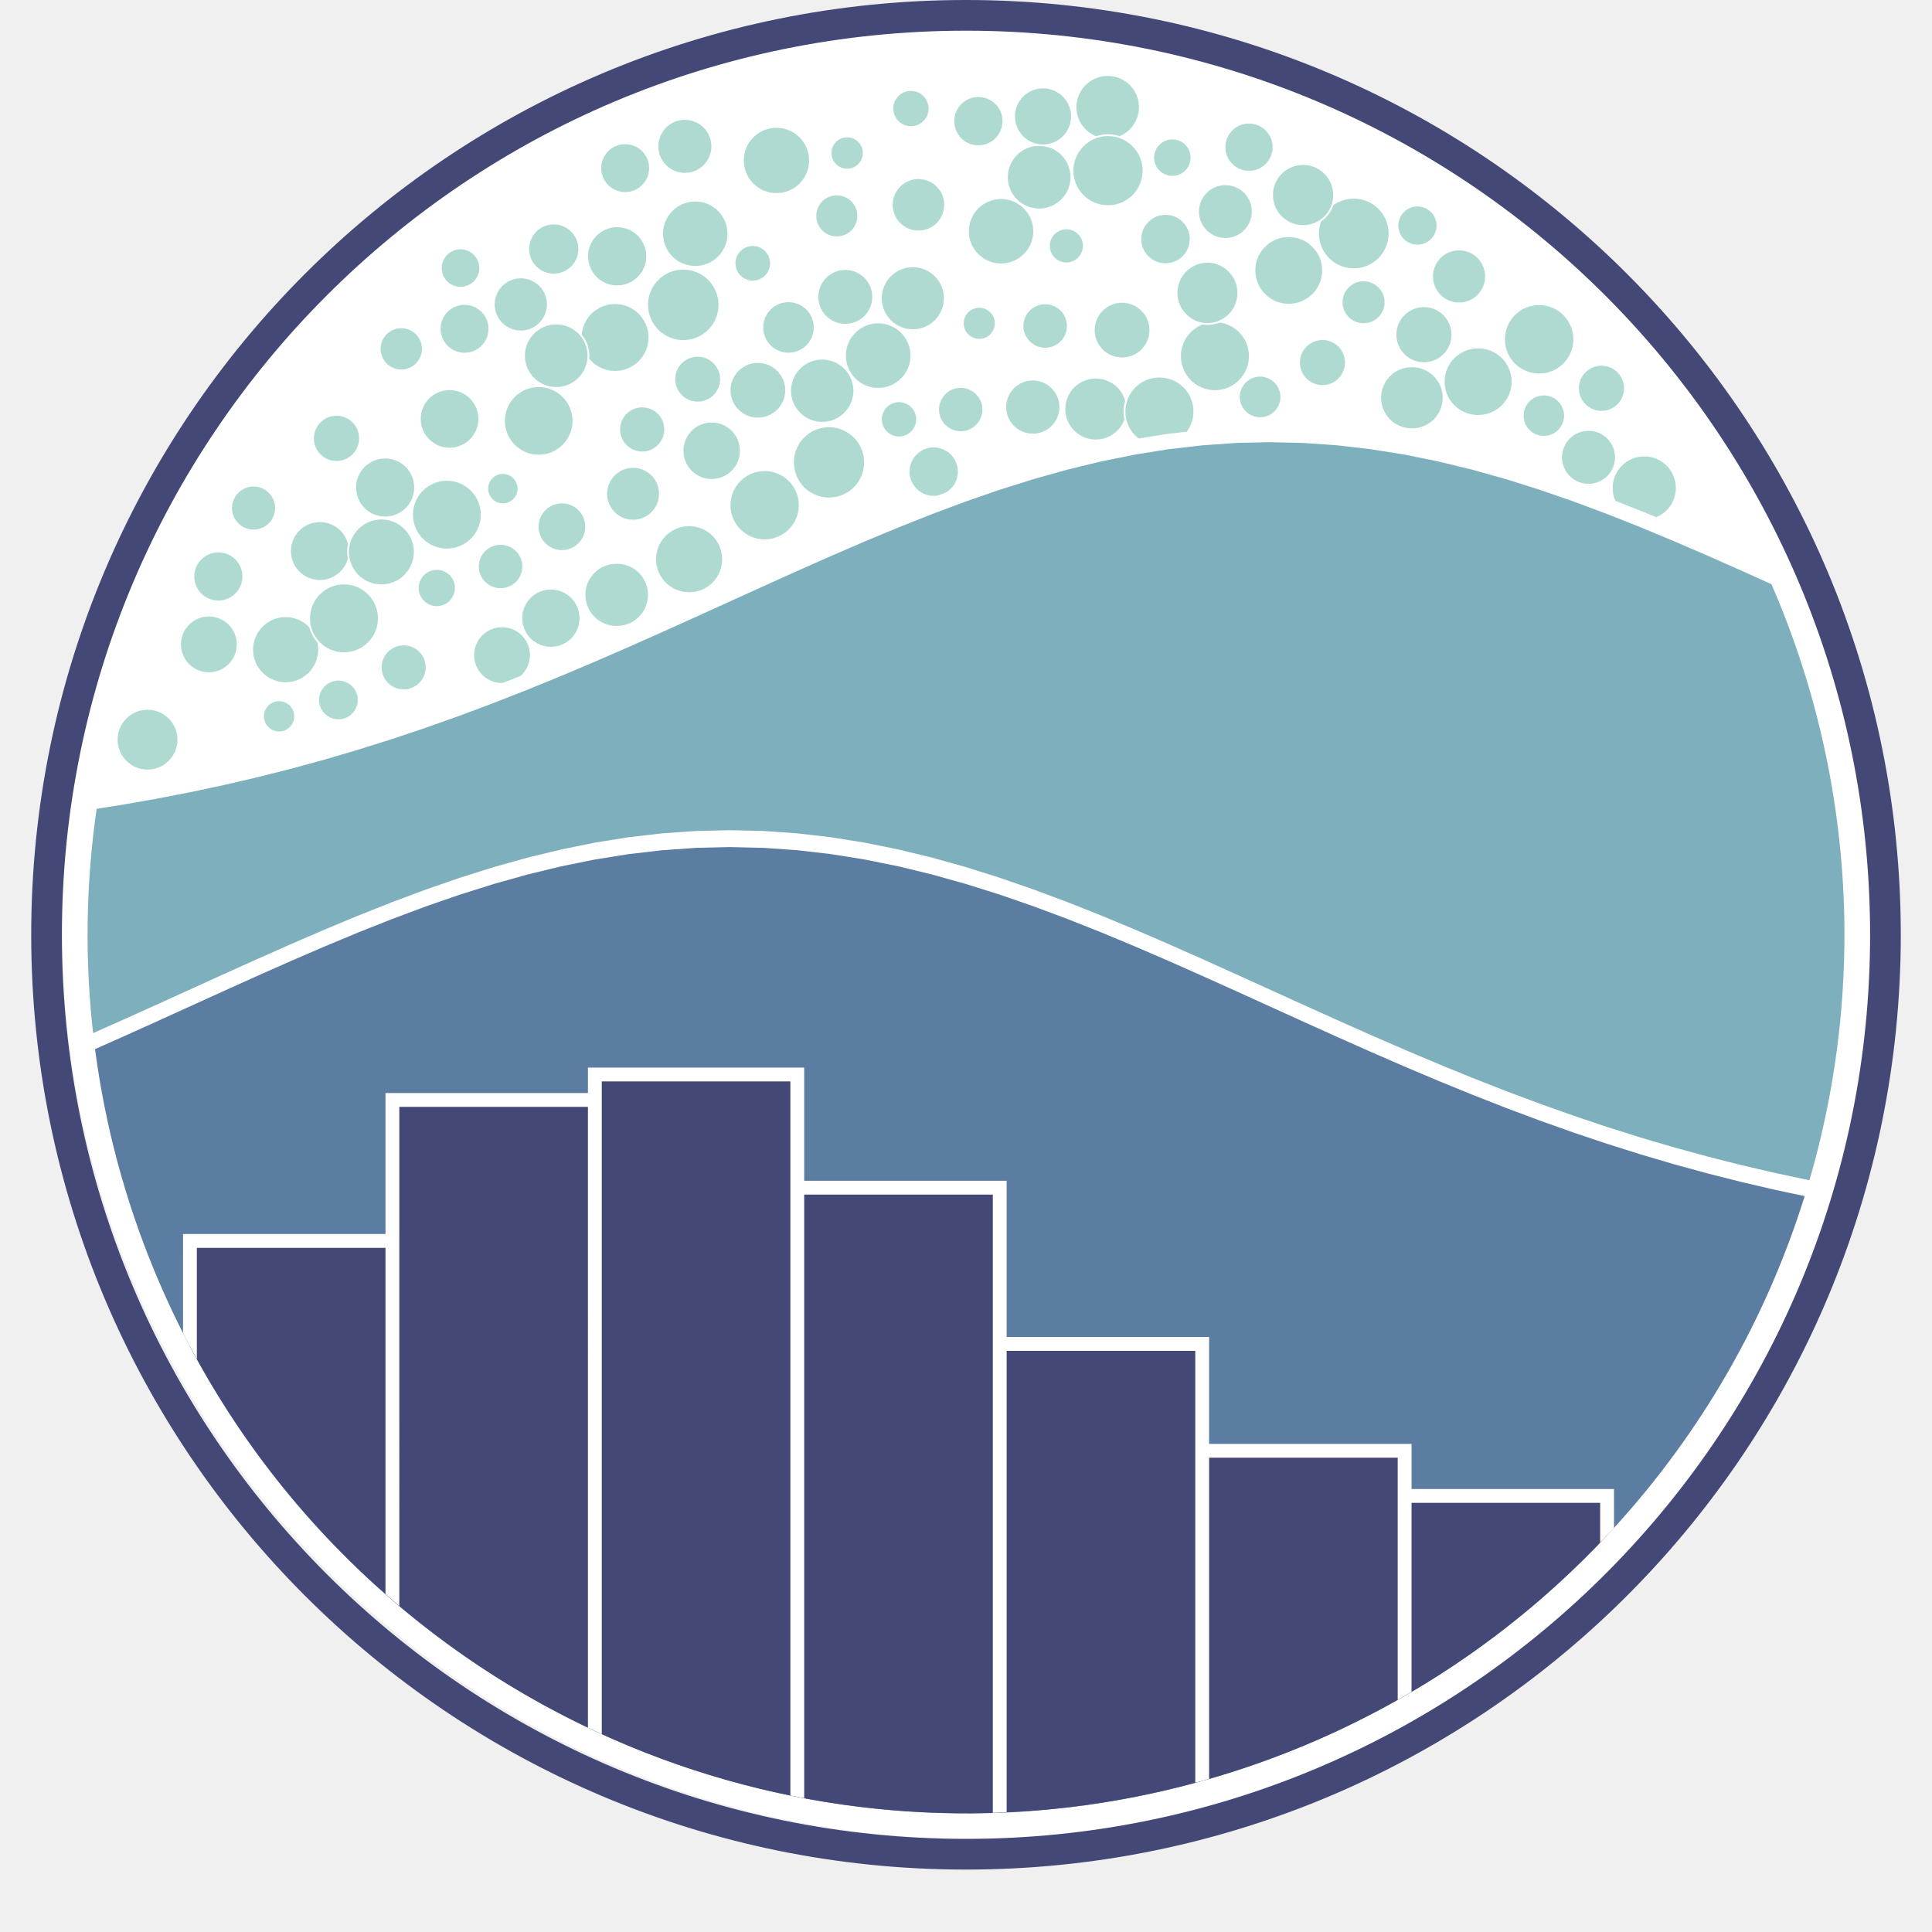
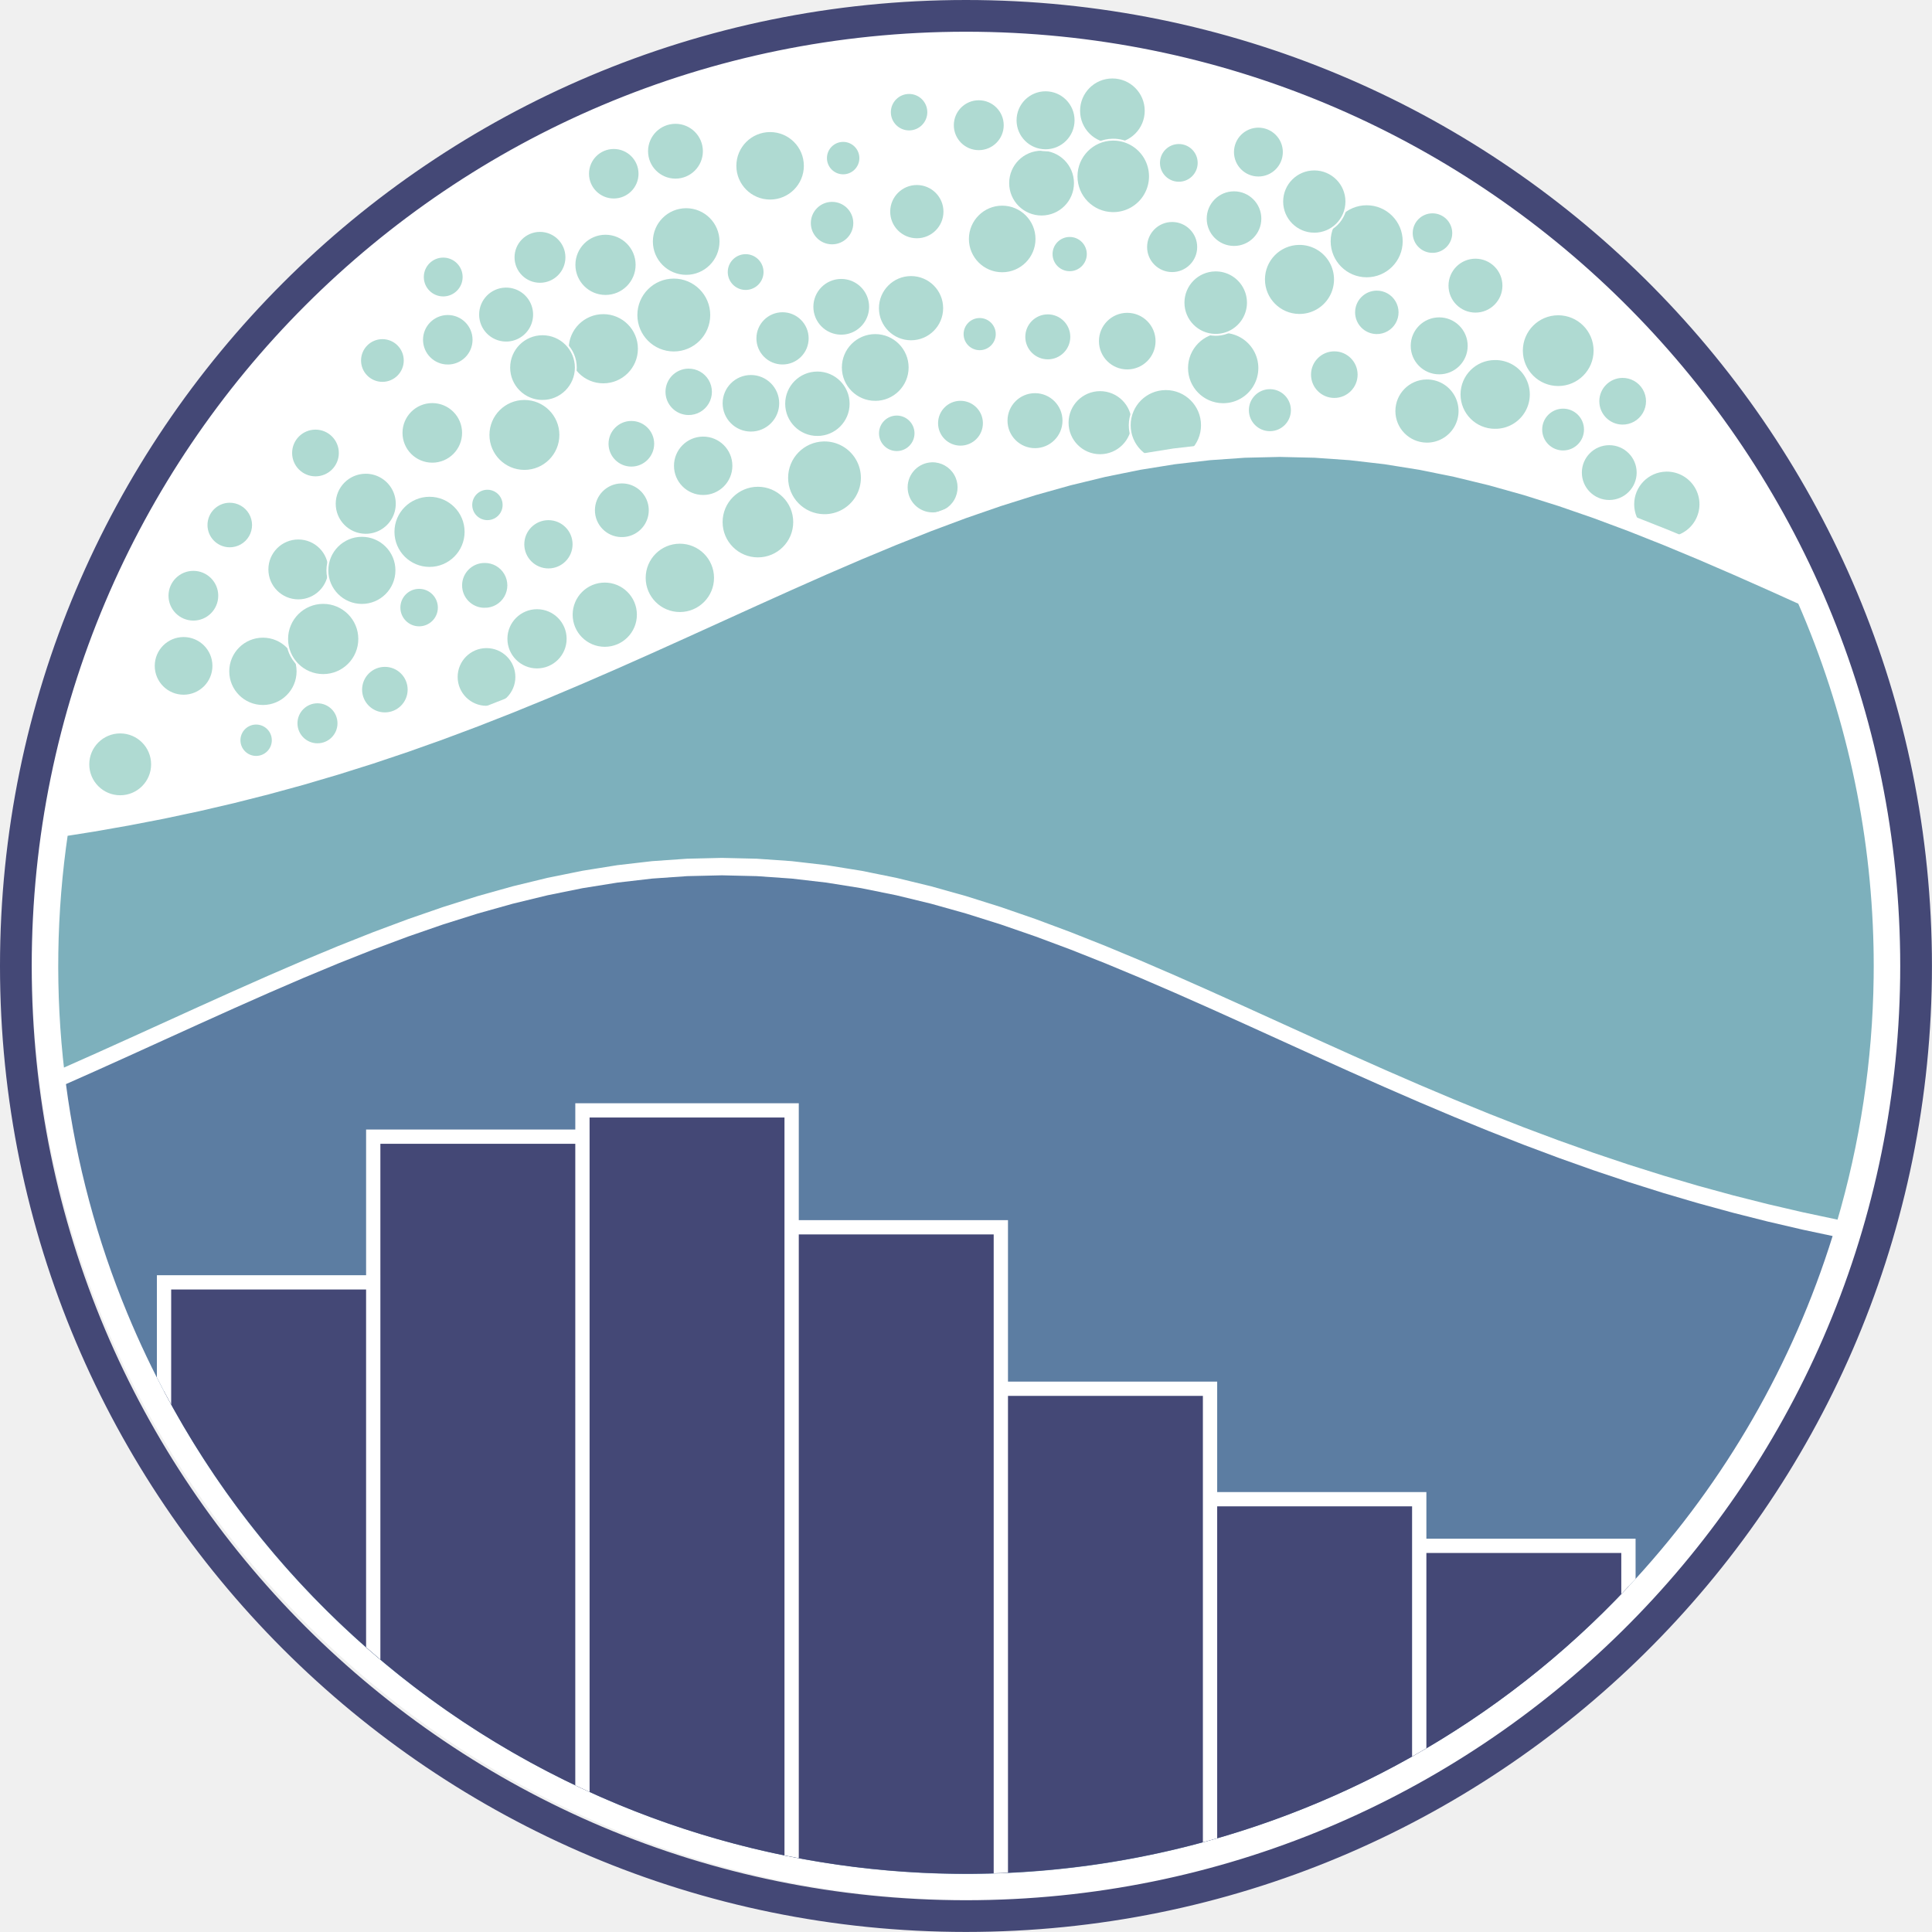
- <svg xmlns="http://www.w3.org/2000/svg" height="2500" preserveAspectRatio="xMidYMid" viewBox="0 0 255.993 264.541" width="2500">
-   <path d="m128.902 2.393a124.702 124.702 0 0 0 -124.7 124.7 124.702 124.702 0 0 0 124.7 124.698 124.702 124.702 0 0 0 124.688-123.115l.01-1.584-.01-1.584a124.702 124.702 0 0 0 -124.688-123.115z" fill="#fff" />
-   <g fill="#afdad2" stroke="#fff" stroke-width=".25">
-     <path d="m100.427 73.98a4.803 4.803 0 1 0 0-9.606 4.803 4.803 0 0 0 0 9.607zm-10.343 7.242a4.652 4.652 0 1 0 0-9.304 4.652 4.652 0 0 0 0 9.304zm-9.949 4.608a4.38 4.38 0 1 0 0-8.759 4.38 4.38 0 0 0 0 8.76zm29.017-17.571a4.946 4.946 0 1 0 0-9.891 4.946 4.946 0 0 0 0 9.89zm-36.482 7.186a3.323 3.323 0 1 0 0-6.647 3.323 3.323 0 0 0 0 6.647zm-8.205 18.204a3.948 3.948 0 1 0 0-7.896 3.948 3.948 0 0 0 0 7.896zm5.022-31.261a4.757 4.757 0 1 0 0-9.514 4.757 4.757 0 0 0 0 9.514zm12.837 8.903a3.68 3.68 0 1 0 0-7.358 3.68 3.68 0 0 0 0 7.358zm63.444-10.981a4.302 4.302 0 1 0 0-8.605 4.302 4.302 0 0 0 0 8.605zm-90.233 22.806a2.608 2.608 0 1 0 0-5.216 2.608 2.608 0 0 0 0 5.216zm8.665-2.456a3.095 3.095 0 1 0 0-6.188 3.095 3.095 0 0 0 0 6.189zm-15.801-9.805a4.103 4.103 0 1 0 0-8.205 4.103 4.103 0 0 0 0 8.205zm16.141-1.809a2.139 2.139 0 1 0 0-4.277 2.139 2.139 0 0 0 0 4.277zm28.635-3.334a3.992 3.992 0 1 0 0-7.985 3.992 3.992 0 0 0 0 7.985zm30.33 2.311a3.446 3.446 0 1 0 0-6.891 3.446 3.446 0 0 0 0 6.89zm6.307-21.496a2.255 2.255 0 1 0 0-4.51 2.255 2.255 0 0 0 0 4.51zm7.331 12.981a3.768 3.768 0 1 0 0-7.536 3.768 3.768 0 0 0 0 7.536zm-37.643-2.198a3.872 3.872 0 1 0 0-7.744 3.872 3.872 0 0 0 0 7.744zm-48.502 37.211a3.142 3.142 0 1 0 0-6.284 3.142 3.142 0 0 0 0 6.284z" />
-     <path d="m154.48 61.132a4.785 4.785 0 1 0 0-9.57 4.785 4.785 0 0 0 0 9.57zm-46.171-3.241a4.392 4.392 0 1 0 0-8.784 4.392 4.392 0 0 0 0 8.784zm-51.029 3.54a4.072 4.072 0 1 0 0-8.144 4.072 4.072 0 0 0 0 8.144zm22.662-10.513a4.708 4.708 0 1 0 0-9.416 4.708 4.708 0 0 0 0 9.416zm88.325 6.34a2.908 2.908 0 1 0 0-5.816 2.908 2.908 0 0 0 0 5.816zm-101.29-11.875a3.7 3.7 0 1 0 0-7.399 3.7 3.7 0 0 0 0 7.399zm16.681 16.567a3.148 3.148 0 1 0 0-6.296 3.148 3.148 0 0 0 0 6.297zm7.541-6.832a3.199 3.199 0 1 0 0-6.397 3.199 3.199 0 0 0 0 6.397zm-49.397 8.125a3.22 3.22 0 1 0 0-6.44 3.22 3.22 0 0 0 0 6.44zm8.868-12.521a2.954 2.954 0 1 0 0-5.908 2.954 2.954 0 0 0 0 5.908zm68.154 9.171a2.476 2.476 0 1 0 0-4.952 2.476 2.476 0 0 0 0 4.952zm-79.294 19.651a4.092 4.092 0 1 0 0-8.185 4.092 4.092 0 0 0 0 8.185zm-9.14-6.9a3.077 3.077 0 1 0 0-6.153 3.077 3.077 0 0 0 0 6.153zm96.879-13.47a3.095 3.095 0 1 0 0-6.19 3.095 3.095 0 0 0 0 6.19zm-70.355 16.069a4.77 4.77 0 1 0 0-9.542 4.77 4.77 0 0 0 0 9.542z" />
-     <path d="m162.01 53.552a4.783 4.783 0 1 0 0-9.565 4.783 4.783 0 0 0 0 9.565zm-119.943 45.065a2.776 2.776 0 1 0 0-5.552 2.776 2.776 0 0 0 0 5.552zm69.34-54.147a3.817 3.817 0 1 0 0-7.633 3.817 3.817 0 0 0 0 7.633zm79.294 5.256a3.899 3.899 0 1 0 0-7.798 3.899 3.899 0 0 0 0 7.798zm-51.864-1.986a3.104 3.104 0 1 0 0-6.21 3.104 3.104 0 0 0 0 6.21zm-67.679 40.953a4.047 4.047 0 1 0 0-8.094 4.047 4.047 0 0 0 0 8.094zm78.208-39.617a3.875 3.875 0 1 0 0-7.75 3.875 3.875 0 0 0 0 7.75zm27.438 3.777a3.211 3.211 0 1 0 0-6.423 3.211 3.211 0 0 0 0 6.423zm30.314 6.96a2.895 2.895 0 1 0 0-5.79 2.895 2.895 0 0 0 0 5.79zm-108.316-21.269a2.495 2.495 0 1 0 0-4.99 2.495 2.495 0 0 0 0 4.99zm22.683-6.848a3.652 3.652 0 1 0 0-7.305 3.652 3.652 0 0 0 0 7.305zm84.987 19.578a4.812 4.812 0 1 0 0-9.624 4.812 4.812 0 0 0 0 9.624zm-90.498 1.966a4.547 4.547 0 1 0 0-9.095 4.547 4.547 0 0 0 0 9.095zm16.823-17.04a4.536 4.536 0 1 0 0-9.073 4.536 4.536 0 0 0 0 9.072zm39.323 5.525a4.7 4.7 0 1 0 0-9.399 4.7 4.7 0 0 0 0 9.399zm48.649 29.541a4.45 4.45 0 1 0 0-8.898 4.45 4.45 0 0 0 0 8.898zm-100.311-53.86a2.54 2.54 0 1 0 0-5.08 2.54 2.54 0 0 0 0 5.08z" />
-     <path d="m161.022 44.37a4.266 4.266 0 1 0 0-8.532 4.266 4.266 0 0 0 0 8.531zm-5.707-8.194a3.443 3.443 0 1 0 0-6.886 3.443 3.443 0 0 0 0 6.886zm-17.302-7.496a4.418 4.418 0 1 0 0-8.836 4.418 4.418 0 0 0 0 8.836zm-48.731 18.015a4.952 4.952 0 1 0 0-9.904 4.952 4.952 0 0 0 0 9.904zm-30.553-7.292a2.697 2.697 0 1 0 0-5.393 2.697 2.697 0 0 0 0 5.393zm12.821-1.808a3.496 3.496 0 1 0 0-6.993 3.496 3.496 0 0 0 0 6.993zm117.466 21.18a4.31 4.31 0 1 0 0-8.619 4.31 4.31 0 0 0 0 8.62zm-47.278-22.715a2.393 2.393 0 1 0 0-4.786 2.393 2.393 0 0 0 0 4.786zm-50.814.482a4.539 4.539 0 1 0 0-9.078 4.539 4.539 0 0 0 0 9.078zm-66.598 55.636a3.946 3.946 0 1 0 0-7.892 3.946 3.946 0 0 0 0 7.892zm10.512 1.362a4.585 4.585 0 1 0 0-9.17 4.585 4.585 0 0 0 0 9.17zm37.049-40.42a4.412 4.412 0 1 0 0-8.824 4.412 4.412 0 0 0 0 8.825zm-46.264 29.236a3.42 3.42 0 1 0 0-6.84 3.42 3.42 0 0 0 0 6.84zm137.891-49.643a3.742 3.742 0 1 0 0-7.485 3.742 3.742 0 0 0 0 7.485zm-104.18 15.714a3.405 3.405 0 1 0 0-6.811 3.405 3.405 0 0 0 0 6.81z" />
-     <path d="m42.825 89.445a4.776 4.776 0 1 0 0-9.552 4.776 4.776 0 0 0 0 9.552zm155.259-32.502a4.68 4.68 0 1 0 0-9.359 4.68 4.68 0 0 0 0 9.36zm16.871-.557a3.219 3.219 0 1 0 0-6.437 3.219 3.219 0 0 0 0 6.437zm-111.266-7.966a3.585 3.585 0 1 0 0-7.17 3.585 3.585 0 0 0 0 7.17zm78.693-4.03a3.003 3.003 0 1 0 0-6.005 3.003 3.003 0 0 0 0 6.005zm-1.29-7.523a4.897 4.897 0 1 0 0-9.794 4.897 4.897 0 0 0 0 9.794zm-60.374 8.346a4.378 4.378 0 1 0 0-8.757 4.378 4.378 0 0 0 0 8.757zm92.517 21.163a3.756 3.756 0 1 0 0-7.512 3.756 3.756 0 0 0 0 7.512zm-179.297 33.912a2.203 2.203 0 1 0 0-4.406 2.203 2.203 0 0 0 0 4.406zm46.294-61.082a4.113 4.113 0 1 0 0-8.226 4.113 4.113 0 0 0 0 8.226zm30.021-6.706a2.938 2.938 0 1 0 0-5.875 2.938 2.938 0 0 0 0 5.875zm85.254 9.046a3.696 3.696 0 1 0 0-7.393 3.696 3.696 0 0 0 0 7.393zm-93.464-14.978a4.596 4.596 0 1 0 0-9.193 4.596 4.596 0 0 0 0 9.193z" />
-     <path d="m174.151 30.958a4.25 4.25 0 1 0 0-8.501 4.25 4.25 0 0 0 0 8.5zm-92.824-4.532a3.405 3.405 0 1 0 0-6.81 3.405 3.405 0 0 0 0 6.81zm8.176-2.632a3.756 3.756 0 1 0 0-7.513 3.756 3.756 0 0 0 0 7.513zm57.896-4.708a4.407 4.407 0 1 0 0-8.814 4.407 4.407 0 0 0 0 8.814zm-17.707.934a3.43 3.43 0 1 0 0-6.86 3.43 3.43 0 0 0 0 6.86zm26.508 4.186a2.623 2.623 0 1 0 0-5.245 2.623 2.623 0 0 0 0 5.245z" />
-     <path d="m147.442 28.233a4.864 4.864 0 1 0 0-9.728 4.864 4.864 0 0 0 0 9.728zm19.303-4.72a3.361 3.361 0 1 0 0-6.722 3.361 3.361 0 0 0 0 6.722zm-150.819 81.988a4.222 4.222 0 1 0 0-8.444 4.222 4.222 0 0 0 0 8.444zm95.796-82.277a2.273 2.273 0 1 0 0-4.547 2.273 2.273 0 0 0 0 4.547zm78.088 10.406a2.743 2.743 0 1 0 0-5.487 2.743 2.743 0 0 0 0 5.486zm-51.268-13.723a3.967 3.967 0 1 0 0-7.934 3.967 3.967 0 0 0 0 7.934zm-90.592 60.24a4.57 4.57 0 1 0 0-9.142 4.57 4.57 0 0 0 0 9.142z" />
+ <svg xmlns="http://www.w3.org/2000/svg" width="70" height="70" viewBox="0 0 256 256">
+   <path fill="#fff" d="M128.902 2.393a124.7 124.7 0 0 0-124.7 124.7a124.7 124.7 0 0 0 124.7 124.698A124.7 124.7 0 0 0 253.59 128.676l.01-1.584l-.01-1.584A124.7 124.7 0 0 0 128.902 2.393" />
+   <g fill="#afdad2" stroke="#fff" stroke-width="0.25">
+     <path d="M100.427 73.98a4.803 4.803 0 1 0 0-9.606a4.803 4.803 0 0 0 0 9.606Zm-10.343 7.242a4.652 4.652 0 1 0 0-9.304a4.652 4.652 0 0 0 0 9.304Zm-9.949 4.608a4.38 4.38 0 1 0 0-8.76a4.38 4.38 0 0 0 0 8.76Zm29.017-17.572a4.946 4.946 0 1 0 0-9.89a4.946 4.946 0 0 0 0 9.89ZM72.67 75.444a3.323 3.323 0 1 0 0-6.646a3.323 3.323 0 0 0 0 6.646Zm-8.205 18.204a3.948 3.948 0 1 0 0-7.896a3.948 3.948 0 0 0 0 7.896Zm5.022-31.26a4.757 4.757 0 1 0 0-9.515a4.757 4.757 0 0 0 0 9.515Zm12.837 8.902a3.68 3.68 0 1 0 0-7.358a3.68 3.68 0 0 0 0 7.359Zm63.444-10.98a4.302 4.302 0 1 0 0-8.605a4.302 4.302 0 0 0 0 8.605ZM55.535 83.116a2.608 2.608 0 1 0 0-5.216a2.608 2.608 0 0 0 0 5.216ZM64.2 80.66a3.095 3.095 0 1 0 0-6.189a3.095 3.095 0 0 0 0 6.19Zm-15.801-9.806a4.103 4.103 0 1 0 0-8.205a4.103 4.103 0 0 0 0 8.205Zm16.141-1.808a2.139 2.139 0 1 0 0-4.277a2.139 2.139 0 0 0 0 4.277Zm28.635-3.334a3.992 3.992 0 1 0 0-7.985a3.992 3.992 0 0 0 0 7.985Zm30.33 2.311a3.446 3.446 0 1 0 0-6.891a3.446 3.446 0 0 0 0 6.89Zm6.307-21.497a2.255 2.255 0 1 0 0-4.51a2.255 2.255 0 0 0 0 4.51Zm7.331 12.982a3.768 3.768 0 1 0 0-7.536a3.768 3.768 0 0 0 0 7.536ZM99.5 57.31a3.872 3.872 0 1 0 0-7.744a3.872 3.872 0 0 0 0 7.744ZM50.998 94.521a3.142 3.142 0 1 0 0-6.284a3.142 3.142 0 0 0 0 6.284Z" />
+     <path d="M154.48 61.132a4.785 4.785 0 1 0 0-9.57a4.785 4.785 0 0 0 0 9.57Zm-46.171-3.241a4.392 4.392 0 1 0 0-8.784a4.392 4.392 0 0 0 0 8.784Zm-51.029 3.54a4.072 4.072 0 1 0 0-8.144a4.072 4.072 0 0 0 0 8.144Zm22.662-10.513a4.708 4.708 0 1 0 0-9.416a4.708 4.708 0 0 0 0 9.416Zm88.325 6.34a2.908 2.908 0 1 0 0-5.816a2.908 2.908 0 0 0 0 5.816ZM66.977 45.382a3.7 3.7 0 1 0 0-7.398a3.7 3.7 0 0 0 0 7.398ZM83.658 61.95a3.148 3.148 0 1 0 0-6.296a3.148 3.148 0 0 0 0 6.296Zm7.542-6.832a3.199 3.199 0 1 0-.001-6.397a3.199 3.199 0 0 0 0 6.397Zm-49.398 8.125a3.22 3.22 0 1 0 0-6.44a3.22 3.22 0 0 0 0 6.44Zm8.868-12.521a2.954 2.954 0 1 0 0-5.908a2.954 2.954 0 0 0 0 5.908Zm68.154 9.171a2.476 2.476 0 1 0 0-4.953a2.476 2.476 0 0 0 0 4.953ZM39.53 79.544a4.092 4.092 0 1 0 0-8.185a4.092 4.092 0 0 0 0 8.185Zm-9.14-6.9a3.077 3.077 0 1 0 0-6.153a3.077 3.077 0 0 0 0 6.153Zm96.879-13.47a3.095 3.095 0 1 0 0-6.19a3.095 3.095 0 0 0 0 6.19ZM56.914 75.243a4.77 4.77 0 1 0 0-9.542a4.77 4.77 0 0 0 0 9.542Z" />
+     <path d="M162.01 53.552a4.783 4.783 0 1 0 0-9.565a4.783 4.783 0 0 0 0 9.565ZM42.067 98.617a2.776 2.776 0 1 0 0-5.552a2.776 2.776 0 0 0 0 5.552Zm69.34-54.147a3.817 3.817 0 1 0 0-7.633a3.817 3.817 0 0 0 0 7.633Zm79.294 5.256a3.899 3.899 0 1 0 0-7.798a3.899 3.899 0 0 0 0 7.798Zm-51.863-1.986a3.104 3.104 0 1 0 0-6.21a3.104 3.104 0 0 0 0 6.21Zm-67.68 40.953a4.047 4.047 0 1 0 0-8.095a4.047 4.047 0 0 0 0 8.095Zm78.208-39.617a3.875 3.875 0 1 0 0-7.75a3.875 3.875 0 0 0 0 7.75Zm27.438 3.777a3.211 3.211 0 1 0 0-6.423a3.211 3.211 0 0 0 0 6.423Zm30.314 6.96a2.895 2.895 0 1 0 0-5.79a2.895 2.895 0 0 0 0 5.79ZM98.802 38.544a2.495 2.495 0 1 0 0-4.99a2.495 2.495 0 0 0 0 4.99Zm22.683-6.848a3.652 3.652 0 1 0 0-7.305a3.652 3.652 0 0 0 0 7.305Zm84.987 19.578a4.812 4.812 0 1 0 0-9.624a4.812 4.812 0 0 0 0 9.624Zm-90.498 1.966a4.547 4.547 0 1 0 0-9.095a4.547 4.547 0 0 0 0 9.094Zm16.823-17.041a4.536 4.536 0 1 0 0-9.072a4.536 4.536 0 0 0 0 9.072Zm39.323 5.526a4.7 4.7 0 1 0 0-9.399a4.7 4.7 0 0 0 0 9.399Zm48.649 29.541a4.45 4.45 0 1 0 0-8.898a4.45 4.45 0 0 0 0 8.898ZM120.458 17.405a2.54 2.54 0 1 0 0-5.08a2.54 2.54 0 0 0 0 5.08Z" />
+     <path d="M161.022 44.369a4.266 4.266 0 1 0 0-8.531a4.266 4.266 0 0 0 0 8.531Zm-5.707-8.193a3.443 3.443 0 1 0 0-6.886a3.443 3.443 0 0 0 0 6.886Zm-17.302-7.496a4.418 4.418 0 1 0 0-8.836a4.418 4.418 0 0 0 0 8.836ZM89.282 46.695a4.952 4.952 0 1 0 0-9.905a4.952 4.952 0 0 0 0 9.905Zm-30.553-7.292a2.697 2.697 0 1 0 0-5.394a2.697 2.697 0 0 0 0 5.394Zm12.821-1.809a3.496 3.496 0 1 0 0-6.992a3.496 3.496 0 0 0 0 6.992Zm117.466 21.181a4.31 4.31 0 1 0 0-8.619a4.31 4.31 0 0 0 0 8.619ZM141.738 36.06a2.393 2.393 0 1 0 0-4.786a2.393 2.393 0 0 0 0 4.786Zm-50.814.482a4.539 4.539 0 1 0 0-9.078a4.539 4.539 0 0 0 0 9.078ZM24.326 92.178a3.946 3.946 0 1 0 0-7.892a3.946 3.946 0 0 0 0 7.892Zm10.512 1.362a4.585 4.585 0 1 0 0-9.17a4.585 4.585 0 0 0 0 9.17Zm37.049-40.42a4.412 4.412 0 1 0 0-8.824a4.412 4.412 0 0 0 0 8.825ZM25.623 82.356a3.42 3.42 0 1 0 0-6.84a3.42 3.42 0 0 0 0 6.84Zm137.891-49.643a3.742 3.742 0 1 0 0-7.485a3.742 3.742 0 0 0 0 7.485ZM59.334 48.427a3.405 3.405 0 1 0 0-6.811a3.405 3.405 0 0 0 0 6.81Z" />
+     <path d="M42.825 89.445a4.776 4.776 0 1 0 0-9.553a4.776 4.776 0 0 0 0 9.553Zm155.259-32.502a4.68 4.68 0 1 0 0-9.359a4.68 4.68 0 0 0 0 9.36Zm16.871-.557a3.219 3.219 0 1 0 0-6.437a3.219 3.219 0 0 0 0 6.437ZM103.689 48.42a3.585 3.585 0 1 0 0-7.17a3.585 3.585 0 0 0 0 7.17Zm78.693-4.03a3.003 3.003 0 1 0 0-6.005a3.003 3.003 0 0 0 0 6.005Zm-1.29-7.523a4.897 4.897 0 1 0 0-9.794a4.897 4.897 0 0 0 0 9.794Zm-60.374 8.346a4.378 4.378 0 1 0 0-8.757a4.378 4.378 0 0 0 0 8.757Zm92.517 21.163a3.756 3.756 0 1 0 0-7.512a3.756 3.756 0 0 0 0 7.512ZM33.938 100.288a2.203 2.203 0 1 0 0-4.406a2.203 2.203 0 0 0 0 4.406Zm46.295-61.082a4.113 4.113 0 1 0 0-8.226a4.113 4.113 0 0 0 0 8.226Zm30.02-6.706a2.938 2.938 0 1 0 0-5.876a2.938 2.938 0 0 0 0 5.876Zm85.254 9.046a3.696 3.696 0 1 0 0-7.393a3.696 3.696 0 0 0 0 7.393Zm-93.464-14.978a4.596 4.596 0 1 0 0-9.193a4.596 4.596 0 0 0 0 9.193Z" />
+     <path d="M174.151 30.958a4.25 4.25 0 1 0 0-8.501a4.25 4.25 0 0 0 0 8.5Zm-92.824-4.532a3.405 3.405 0 1 0 0-6.81a3.405 3.405 0 0 0 0 6.81Zm8.176-2.632a3.756 3.756 0 1 0 0-7.513a3.756 3.756 0 0 0 0 7.513Zm57.896-4.708a4.407 4.407 0 1 0 0-8.814a4.407 4.407 0 0 0 0 8.814Zm-17.707.934a3.43 3.43 0 1 0 0-6.86a3.43 3.43 0 0 0 0 6.86Zm26.508 4.186a2.623 2.623 0 1 0 0-5.246a2.623 2.623 0 0 0 0 5.246Z" />
+     <path d="M147.442 28.232a4.864 4.864 0 1 0 0-9.727a4.864 4.864 0 0 0 0 9.727Zm19.303-4.719a3.361 3.361 0 1 0 0-6.723a3.361 3.361 0 0 0 0 6.723ZM15.926 105.501a4.222 4.222 0 1 0 0-8.444a4.222 4.222 0 0 0 0 8.444Zm95.796-82.278a2.273 2.273 0 1 0 0-4.546a2.273 2.273 0 0 0 0 4.546ZM189.81 33.63a2.743 2.743 0 1 0 0-5.487a2.743 2.743 0 0 0 0 5.486Zm-51.268-13.723a3.967 3.967 0 1 0 0-7.934a3.967 3.967 0 0 0 0 7.934ZM47.95 80.147a4.57 4.57 0 1 0 0-9.142a4.57 4.57 0 0 0 0 9.142Z" />
  </g>
-   <path d="m174.343 58.56-4.717-.112-4.718.108-4.717.328-4.715.543-4.71.753-4.706.951-4.698 1.14-4.691 1.314-4.684 1.474-4.676 1.616-4.667 1.741-4.66 1.848-4.653 1.936-4.645 2.005-4.639 2.056-4.632 2.087-9.246 4.2-4.614 2.081-4.61 2.048-4.605 2.002-4.6 1.945-4.596 1.878-4.593 1.801-4.59 1.72-4.587 1.63-4.585 1.538-4.583 1.444-4.581 1.348-4.582 1.252-4.58 1.158-4.581 1.064-4.582.974-4.582.886-4.584.804-5.028.795-.222 1.53a122.374 122.374 0 0 0 -.496 31.246l.32 2.843 6.64-2.947 4.63-2.088 9.246-4.2 4.614-2.08 4.608-2.042 4.602-1.986 4.594-1.912 4.588-1.82 4.58-1.708 4.572-1.58 4.564-1.437 4.557-1.277 4.549-1.103 4.541-.92 4.535-.723 4.53-.522 4.525-.315 4.523-.104 4.522.109 4.522.318 4.526.526 4.53.727 4.534.921 4.542 1.105 4.549 1.277 4.556 1.436 4.564 1.579 4.573 1.707 4.58 1.817 4.587 1.91 4.595 1.983 4.601 2.04 4.608 2.076 9.235 4.195 4.625 2.086 4.63 2.057 4.636 2.016 4.64 1.962 4.643 1.897 4.647 1.823 4.65 1.742 4.654 1.655 4.655 1.563 4.657 1.468 4.658 1.371 4.66 1.274 4.658 1.178 4.66 1.083 6.552 1.395.544-1.87a122.381 122.381 0 0 0 4.866-32.645l.01-1.542-.01-1.554-.032-1.664a122.399 122.399 0 0 0 -9.274-43.627l-.423-1.01-.756-1.748-4.763-2.142-4.63-2.052-4.639-2.002-4.645-1.934-4.653-1.845-4.66-1.74-4.667-1.615-4.676-1.473-4.684-1.314-4.69-1.141-4.7-.954-4.704-.755-4.71-.547zm-4.766 1.985 4.62.108 4.62.323 4.62.535 4.62.74 4.62.936 4.62 1.122 4.62 1.295 4.62 1.455 4.62 1.598 4.62 1.724 4.62 1.833 4.62 1.922 4.62 1.995 4.62 2.047 4.024 1.81a120.28 120.28 0 0 1 9.955 44.845l.032 1.636.01 1.528-.01 1.528a120.284 120.284 0 0 1 -4.783 32.085l-4.608-.98-4.62-1.074-4.62-1.168-4.62-1.263-4.62-1.36-4.62-1.455-4.62-1.551-4.62-1.643-4.62-1.73-4.62-1.813-4.62-1.887-4.62-1.953-4.62-2.01-4.62-2.052-4.62-2.083-9.24-4.198-4.62-2.082-4.62-2.047-4.62-1.994-4.62-1.923-4.62-1.833-4.62-1.724-4.62-1.598-4.62-1.454-4.62-1.296-4.62-1.122-4.62-.936-4.62-.74-4.62-.535-4.62-.323-4.62-.108-4.62.108-4.62.323-4.62.535-4.62.74-4.62.936-4.62 1.122-4.62 1.296-4.62 1.454-4.62 1.598-4.62 1.724-4.62 1.833-4.62 1.923-4.62 1.994-4.62 2.047-4.62 2.082-9.24 4.198-4.62 2.083-4.025 1.787a120.275 120.275 0 0 1 .488-30.712l3.536-.559 4.62-.81 4.62-.895 4.62-.983 4.62-1.073 4.62-1.168 4.62-1.263 4.62-1.36 4.62-1.456 4.62-1.55 4.62-1.643 4.62-1.73 4.62-1.813 4.62-1.887 4.62-1.954 4.62-2.008 4.62-2.053 4.62-2.083 9.24-4.198 4.62-2.082 4.62-2.047 4.62-1.995 4.62-1.922 4.62-1.833 4.62-1.724 4.62-1.598 4.62-1.455 4.62-1.295 4.62-1.122 4.62-.937 4.621-.74 4.62-.534 4.62-.323z" fill="#fff" />
-   <path d="m169.577 60.045 4.643.108 4.643.325 4.642.537 4.641.743 4.64.94 4.638 1.127 4.636 1.3 4.634 1.46 4.632 1.601 4.636 1.73 4.627 1.836 4.626 1.925 4.625 1.997 4.623 2.048 4.201 1.893a120.778 120.778 0 0 1 10.087 45.827l.017 1.024.01 1.534-.01 1.531a120.784 120.784 0 0 1 -4.933 32.663l-5.07-1.077-4.63-1.076-4.63-1.17-4.629-1.266-4.63-1.363-4.628-1.458-4.628-1.554-4.628-1.646-4.627-1.733-4.627-1.815-4.626-1.89-4.624-1.955-4.624-2.01-4.622-2.054-4.622-2.084-9.238-4.197-4.618-2.08-4.615-2.046-4.614-1.992-4.612-1.92-4.61-1.828-4.615-1.722-4.608-1.594-4.606-1.45-4.604-1.291-4.602-1.118-4.6-.932-4.6-.737-4.597-.532-4.598-.321-4.596-.108-4.597.108-4.597.321-4.598.532-4.6.737-4.6.932-4.602 1.118-4.604 1.29-4.606 1.451-4.607 1.594-4.605 1.718-4.612 1.83-4.614 1.92-4.616 1.992-4.617 2.046-4.619 2.081-9.241 4.199-4.622 2.084-4.647 2.065a120.776 120.776 0 0 1 .465-31.882l3.892-.617 4.611-.809 4.612-.892 4.61-.98 4.611-1.072 4.61-1.165 4.611-1.26 4.611-1.358 4.612-1.453 4.611-1.547 4.612-1.64 4.613-1.728 4.614-1.81 4.614-1.885 4.615-1.951 4.617-2.007 4.617-2.052 4.619-2.083 9.241-4.198 4.623-2.083 4.625-2.05 4.626-1.996 4.627-1.926 4.63-1.836 4.626-1.727 4.632-1.602 4.634-1.459 4.636-1.3 4.638-1.126 4.64-.94 4.64-.744 4.643-.537 4.643-.325z" fill="#7db0bc" stroke="#fff" />
-   <path d="m95.657 115.985 4.62.108 4.62.323 4.62.535 4.62.74 4.62.936 4.62 1.122 4.62 1.296 4.62 1.454 4.62 1.598 4.62 1.724 4.62 1.833 4.62 1.923 4.62 1.994 4.62 2.047 4.62 2.082 4.62 2.099 4.62 2.099 4.62 2.083 4.62 2.053 4.62 2.009 4.62 1.953 4.62 1.887 4.62 1.813 4.62 1.73 4.62 1.643 4.62 1.55 4.62 1.457 4.62 1.36 4.62 1.262 4.62 1.168 4.62 1.074 3.955.84a120.275 120.275 0 0 1 -68.806 75.342 120.284 120.284 0 0 1 -157.154-65.096 120.283 120.283 0 0 1 -8.133-30.376l3.757-1.669 4.62-2.083 4.62-2.1 4.62-2.098 4.62-2.082 4.62-2.047 4.62-1.994 4.62-1.923 4.62-1.833 4.62-1.724 4.62-1.598 4.62-1.454 4.62-1.296 4.62-1.122 4.62-.936 4.62-.74 4.62-.535 4.62-.323z" fill="#5c7da2" />
-   <path d="m104.897 147.13v15.493h27.72v21.396h27.72v14.634h27.72v6.177h27.72v5.399a120.277 120.277 0 0 1 -133.81 28.893 120.284 120.284 0 0 1 -60.231-54.77v-14.434h27.72v-19.308h27.72v-3.48z" fill="#444876" />
-   <path d="m105.843 146.184v15.493h27.72v21.395h27.72v14.635h27.72v6.177h27.72l.002 5.322c-.624.68-1.256 1.355-1.895 2.023l-.001-5.454h-25.826v25.883c-.628.37-1.26.734-1.894 1.092v-33.151l-25.826-.001v43.982c-.63.182-1.261.358-1.894.529v-59.145h-25.826v63.185c-.631.029-1.263.053-1.894.073v-84.653h-25.826v82.65c-.633-.118-1.264-.241-1.895-.37l.001-97.774h-25.827v1.59h.001v87.785c-.635-.289-1.266-.583-1.895-.883l.001-85.01h-25.827v17.414h.001l-.001 50.93a120.27 120.27 0 0 1 -1.893-1.631v-47.406h-25.827l-.001 15.236c-.65-1.179-1.282-2.37-1.893-3.571l.002-13.558h27.72v-19.306h27.72v-3.481z" fill="#fff" />
-   <path d="m127.997 0a128 128 0 0 1 127.986 126.37l.01 1.627-.01 1.626a128 128 0 0 1 -127.986 126.37 128 128 0 0 1 -127.997-127.995 128 128 0 0 1 127.997-127.998zm0 4.203a123.797 123.797 0 0 0 -123.794 123.794 123.797 123.797 0 0 0 123.794 123.793 123.797 123.797 0 0 0 123.783-122.22l.01-1.573-.01-1.573a123.797 123.797 0 0 0 -123.783-122.221z" fill="#444876" />
+   <path fill="#fff" d="m174.343 58.56l-4.717-.112l-4.718.108l-4.717.328l-4.715.543l-4.71.753l-4.706.951l-4.698 1.14l-4.691 1.314l-4.684 1.474l-4.676 1.616l-4.667 1.741l-4.66 1.848l-4.653 1.936l-4.645 2.005l-4.639 2.056l-4.632 2.087l-9.246 4.2l-4.614 2.081l-4.61 2.048l-4.605 2.002l-4.6 1.945l-4.596 1.878l-4.593 1.801l-4.59 1.72l-4.587 1.63l-4.585 1.538l-4.583 1.444l-4.581 1.348l-4.582 1.252l-4.58 1.158l-4.581 1.064l-4.582.974l-4.582.886l-4.584.804l-5.028.795l-.222 1.53a122.4 122.4 0 0 0-.496 31.246l.32 2.843l6.64-2.947l4.63-2.088l9.246-4.2l4.614-2.08l4.608-2.042l4.602-1.986l4.594-1.912l4.588-1.82l4.58-1.708l4.572-1.58l4.564-1.437l4.557-1.277l4.549-1.103l4.541-.92l4.535-.723l4.53-.522l4.525-.315l4.523-.104l4.522.109l4.522.318l4.526.526l4.53.727l4.534.921l4.542 1.105l4.549 1.277l4.556 1.436l4.564 1.579l4.573 1.707l4.58 1.817l4.587 1.91l4.595 1.983l4.601 2.04l4.608 2.076l9.235 4.195l4.625 2.086l4.63 2.057l4.636 2.016l4.64 1.962l4.643 1.897l4.647 1.823l4.65 1.742l4.654 1.655l4.655 1.563l4.657 1.468l4.658 1.371l4.66 1.274l4.658 1.178l4.66 1.083l6.552 1.395l.544-1.87a122.4 122.4 0 0 0 4.866-32.645l.01-1.542l-.01-1.554l-.032-1.664a122.4 122.4 0 0 0-9.274-43.627l-.423-1.01l-.756-1.748l-4.763-2.142l-4.63-2.052l-4.639-2.002l-4.645-1.934l-4.653-1.845l-4.66-1.74l-4.667-1.615l-4.676-1.473l-4.684-1.314l-4.69-1.141l-4.7-.954l-4.704-.755l-4.71-.547zm-4.766 1.985l4.62.108l4.62.323l4.62.535l4.62.74l4.62.936l4.62 1.122l4.62 1.295l4.62 1.455l4.62 1.598l4.62 1.724l4.62 1.833l4.62 1.922l4.62 1.995l4.62 2.047l4.024 1.81a120.3 120.3 0 0 1 9.955 44.845l.032 1.636l.01 1.528l-.01 1.528a120.3 120.3 0 0 1-4.783 32.085l-4.608-.98l-4.62-1.074l-4.62-1.168l-4.62-1.263l-4.62-1.36l-4.62-1.455l-4.62-1.551l-4.62-1.643l-4.62-1.73l-4.62-1.813l-4.62-1.887l-4.62-1.953l-4.62-2.01l-4.62-2.052l-4.62-2.083l-9.24-4.198l-4.62-2.082l-4.62-2.047l-4.62-1.994l-4.62-1.923l-4.62-1.833l-4.62-1.724l-4.62-1.598l-4.62-1.454l-4.62-1.296l-4.62-1.122l-4.62-.936l-4.62-.74l-4.62-.535l-4.62-.323l-4.62-.108l-4.62.108l-4.62.323l-4.62.535l-4.62.74l-4.62.936l-4.62 1.122l-4.62 1.296l-4.62 1.454l-4.62 1.598l-4.62 1.724l-4.62 1.833l-4.62 1.923l-4.62 1.994l-4.62 2.047l-4.62 2.082l-9.24 4.198l-4.62 2.083l-4.025 1.787a120.3 120.3 0 0 1 .488-30.712l3.536-.559l4.62-.81l4.62-.895l4.62-.983l4.62-1.073l4.62-1.168l4.62-1.263l4.62-1.36l4.62-1.456l4.62-1.55l4.62-1.643l4.62-1.73l4.62-1.813l4.62-1.887l4.62-1.954l4.62-2.008l4.62-2.053l4.62-2.083l9.24-4.198l4.62-2.082l4.62-2.047l4.62-1.995l4.62-1.922l4.62-1.833l4.62-1.724l4.62-1.598l4.62-1.455l4.62-1.295l4.62-1.122l4.62-.937l4.621-.74l4.62-.534l4.62-.323z" />
+   <path fill="#7db0bc" stroke="#fff" d="m169.577 60.045l4.643.108l4.643.325l4.642.537l4.641.743l4.64.94l4.638 1.127l4.636 1.3l4.634 1.46l4.632 1.601l4.636 1.73l4.627 1.836l4.626 1.925l4.625 1.997l4.623 2.048l4.201 1.893a120.8 120.8 0 0 1 10.087 45.827l.017 1.024l.01 1.534l-.01 1.531a120.8 120.8 0 0 1-4.933 32.663l-5.07-1.077l-4.63-1.076l-4.63-1.17l-4.629-1.266l-4.63-1.363l-4.628-1.458l-4.628-1.554l-4.628-1.646l-4.627-1.733l-4.627-1.815l-4.626-1.89l-4.624-1.955l-4.624-2.01l-4.622-2.054l-4.622-2.084l-9.238-4.197l-4.618-2.08l-4.615-2.046l-4.614-1.992l-4.612-1.92l-4.61-1.828l-4.615-1.722l-4.608-1.594l-4.606-1.45l-4.604-1.291l-4.602-1.118l-4.6-.932l-4.6-.737l-4.597-.532l-4.598-.321l-4.596-.108l-4.597.108l-4.597.321l-4.598.532l-4.6.737l-4.6.932l-4.602 1.118l-4.604 1.29l-4.606 1.451l-4.607 1.594l-4.605 1.718l-4.612 1.83l-4.614 1.92l-4.616 1.992l-4.617 2.046l-4.619 2.081l-9.241 4.199l-4.622 2.084l-4.647 2.065a120.8 120.8 0 0 1 .465-31.882l3.892-.617l4.611-.809l4.612-.892l4.61-.98l4.611-1.072l4.61-1.165l4.611-1.26l4.611-1.358l4.612-1.453l4.611-1.547l4.612-1.64l4.613-1.728l4.614-1.81l4.614-1.885l4.615-1.951l4.617-2.007l4.617-2.052l4.619-2.083l9.241-4.198l4.623-2.083l4.625-2.05l4.626-1.996l4.627-1.926l4.63-1.836l4.626-1.727l4.632-1.602l4.634-1.459l4.636-1.3l4.638-1.126l4.64-.94l4.64-.744l4.643-.537l4.643-.325z" />
+   <path fill="#5c7da2" d="m95.657 115.985l4.62.108l4.62.323l4.62.535l4.62.74l4.62.936l4.62 1.122l4.62 1.296l4.62 1.454l4.62 1.598l4.62 1.724l4.62 1.833l4.62 1.923l4.62 1.994l4.62 2.047l4.62 2.082l4.62 2.099l4.62 2.099l4.62 2.083l4.62 2.053l4.62 2.009l4.62 1.953l4.62 1.887l4.62 1.813l4.62 1.73l4.62 1.643l4.62 1.55l4.62 1.457l4.62 1.36l4.62 1.262l4.62 1.168l4.62 1.074l3.955.84a120.28 120.28 0 0 1-68.806 75.342a120.284 120.284 0 0 1-157.154-65.096a120.3 120.3 0 0 1-8.133-30.376l3.757-1.669l4.62-2.083l4.62-2.1l4.62-2.098l4.62-2.082l4.62-2.047l4.62-1.994l4.62-1.923l4.62-1.833l4.62-1.724l4.62-1.598l4.62-1.454l4.62-1.296l4.62-1.122l4.62-.936l4.62-.74l4.62-.535l4.62-.323z" />
+   <path fill="#444876" d="M104.897 147.13v15.493h27.72v21.396h27.72v14.634h27.72v6.177h27.72v5.399a120.28 120.28 0 0 1-133.81 28.893a120.28 120.28 0 0 1-60.231-54.77v-14.434h27.72V150.61h27.72v-3.48z" />
+   <path fill="#fff" d="M105.843 146.184v15.493h27.72v21.395h27.72v14.635h27.72v6.177h27.72l.002 5.322q-.936 1.02-1.895 2.023l-.001-5.454h-25.826v25.883q-.942.555-1.894 1.092v-33.151l-25.826-.001v43.982q-.945.273-1.894.529v-59.145h-25.826v63.185q-.947.043-1.894.073v-84.653h-25.826v82.65q-.949-.177-1.895-.37l.001-97.774H78.122v1.59h.001v87.785q-.952-.433-1.895-.883l.001-85.01H50.402v17.414h.001l-.001 50.93a120 120 0 0 1-1.893-1.631v-47.406H22.682l-.001 15.236q-.976-1.769-1.893-3.571l.002-13.558h27.72v-19.306h27.72v-3.481z" />
+   <path fill="#444876" d="M127.997 0a128 128 0 0 1 127.986 126.37l.01 1.627l-.01 1.626a128 128 0 0 1-127.986 126.37A128 128 0 0 1 0 127.998A128 128 0 0 1 127.997 0m0 4.203A123.797 123.797 0 0 0 4.203 127.997A123.797 123.797 0 0 0 127.997 251.79A123.797 123.797 0 0 0 251.78 129.57l.01-1.573l-.01-1.573A123.797 123.797 0 0 0 127.997 4.203" />
</svg>
